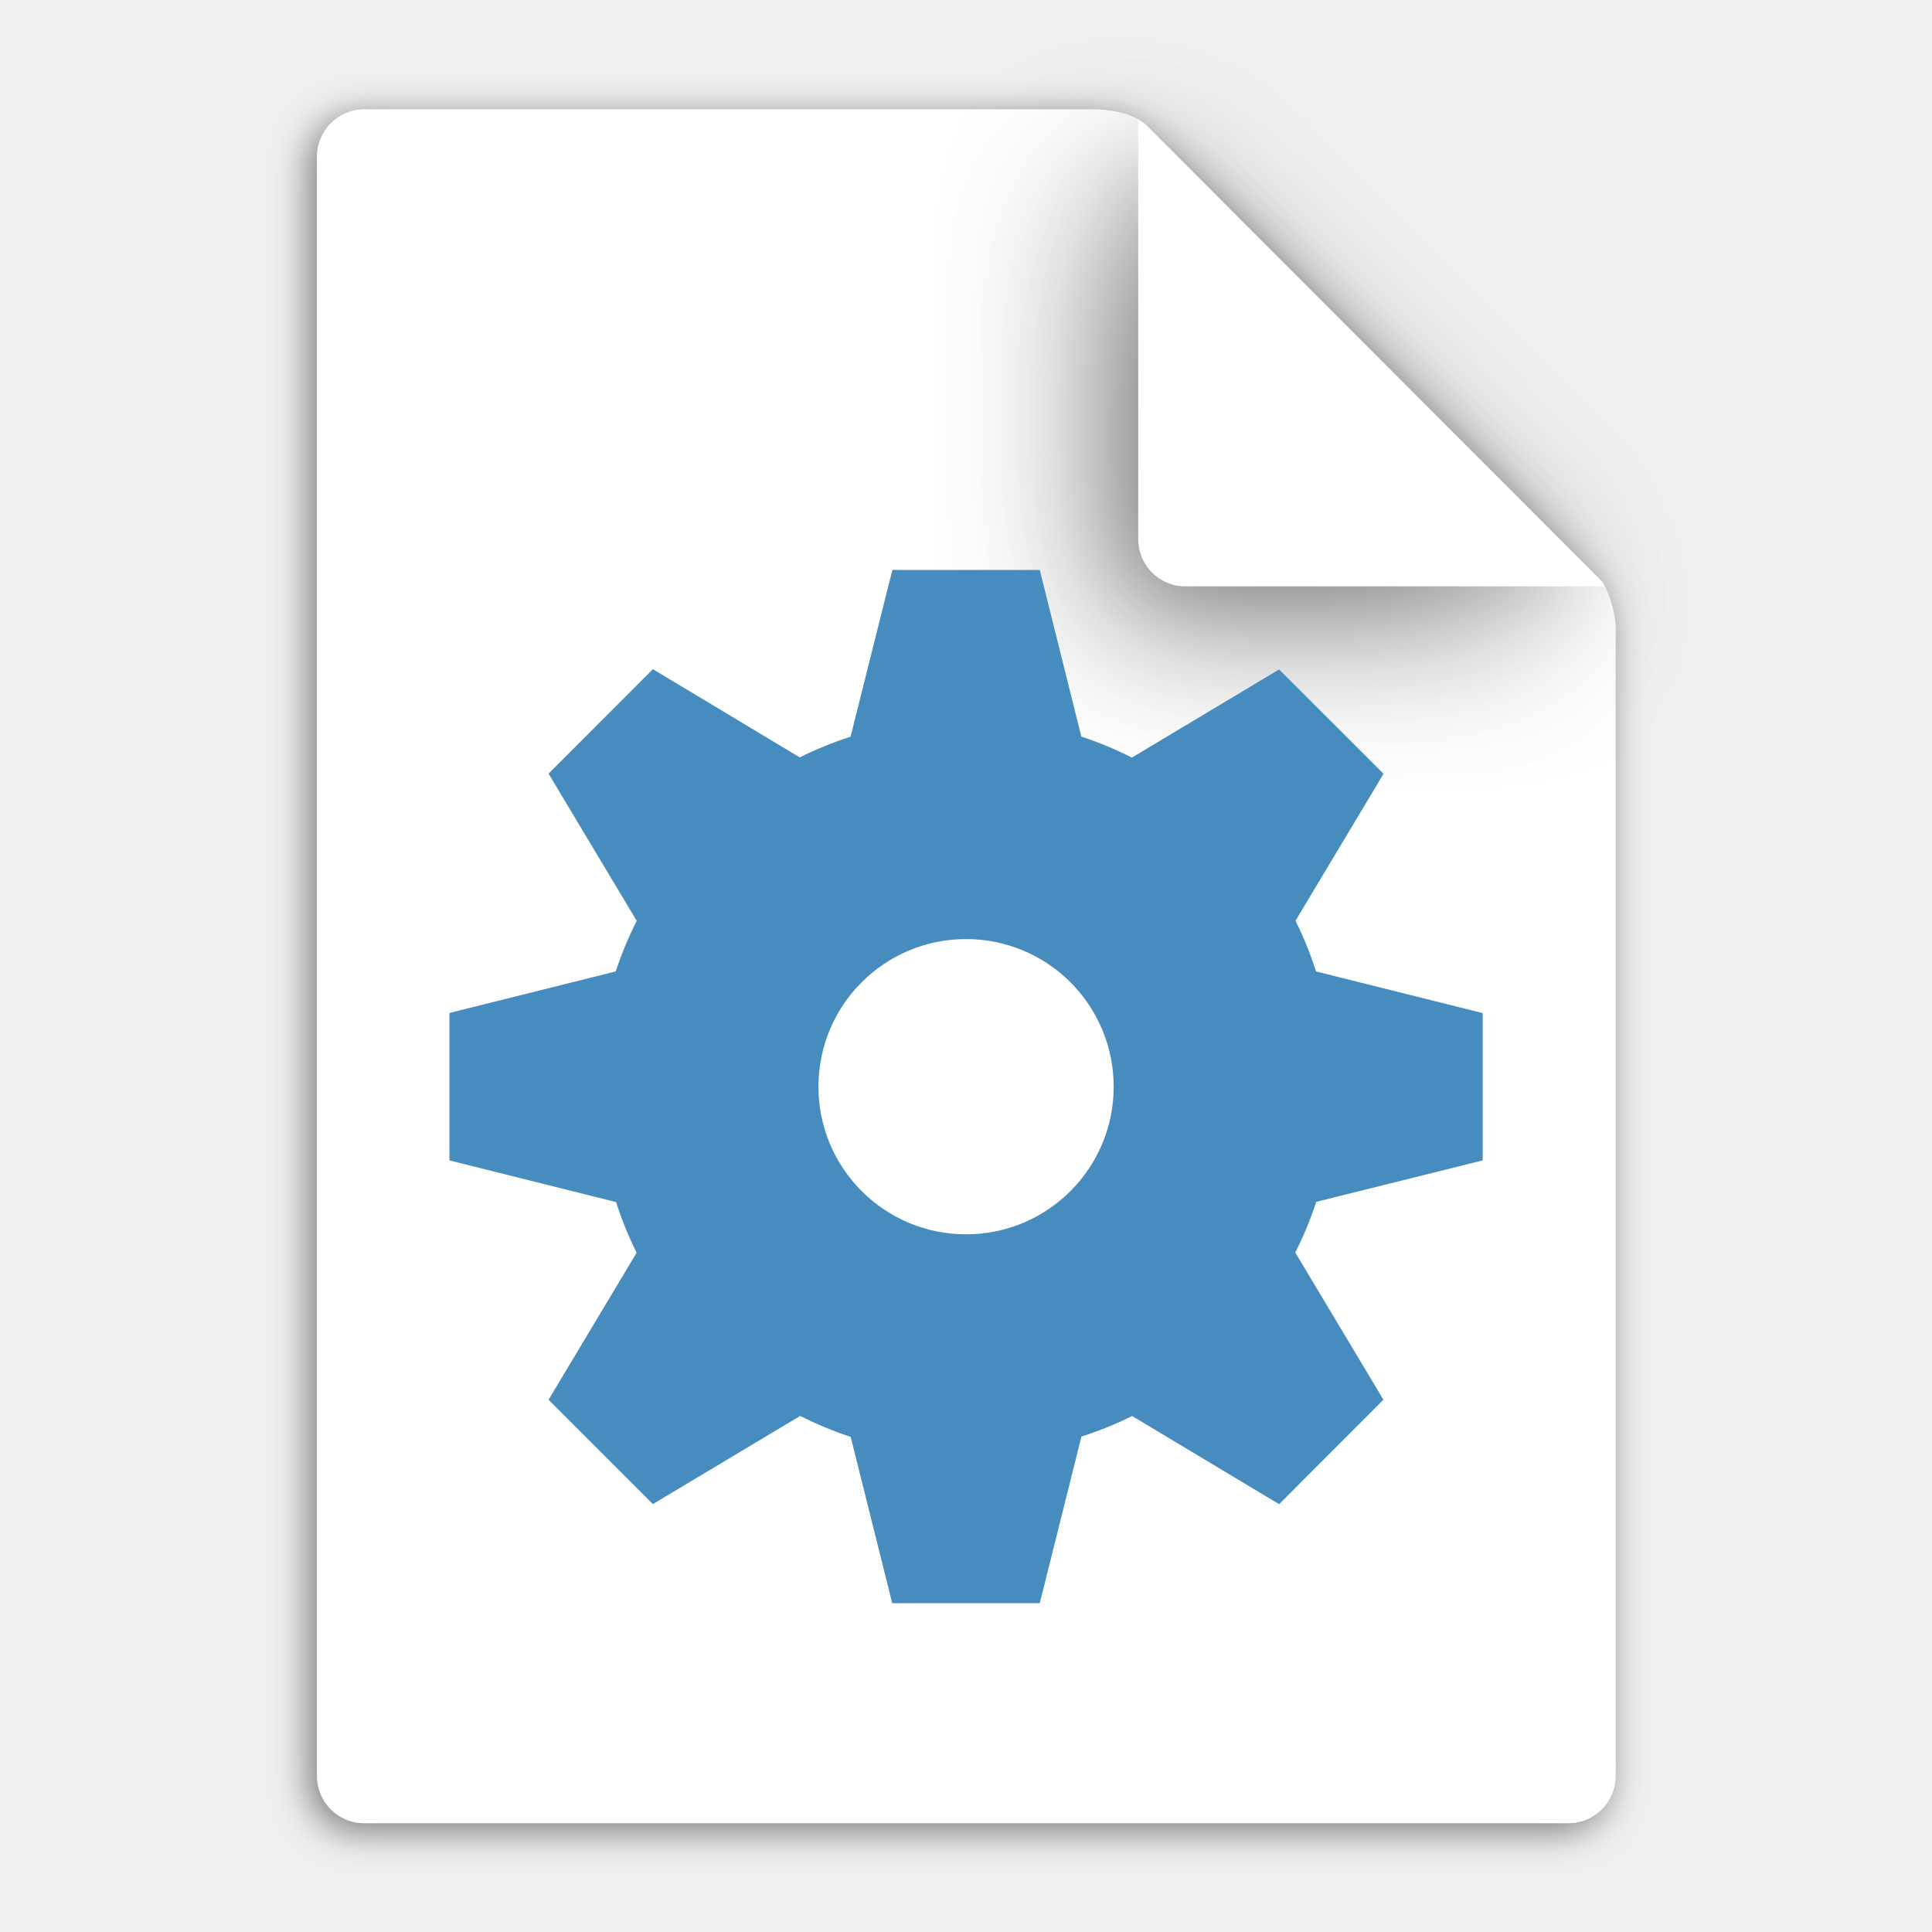
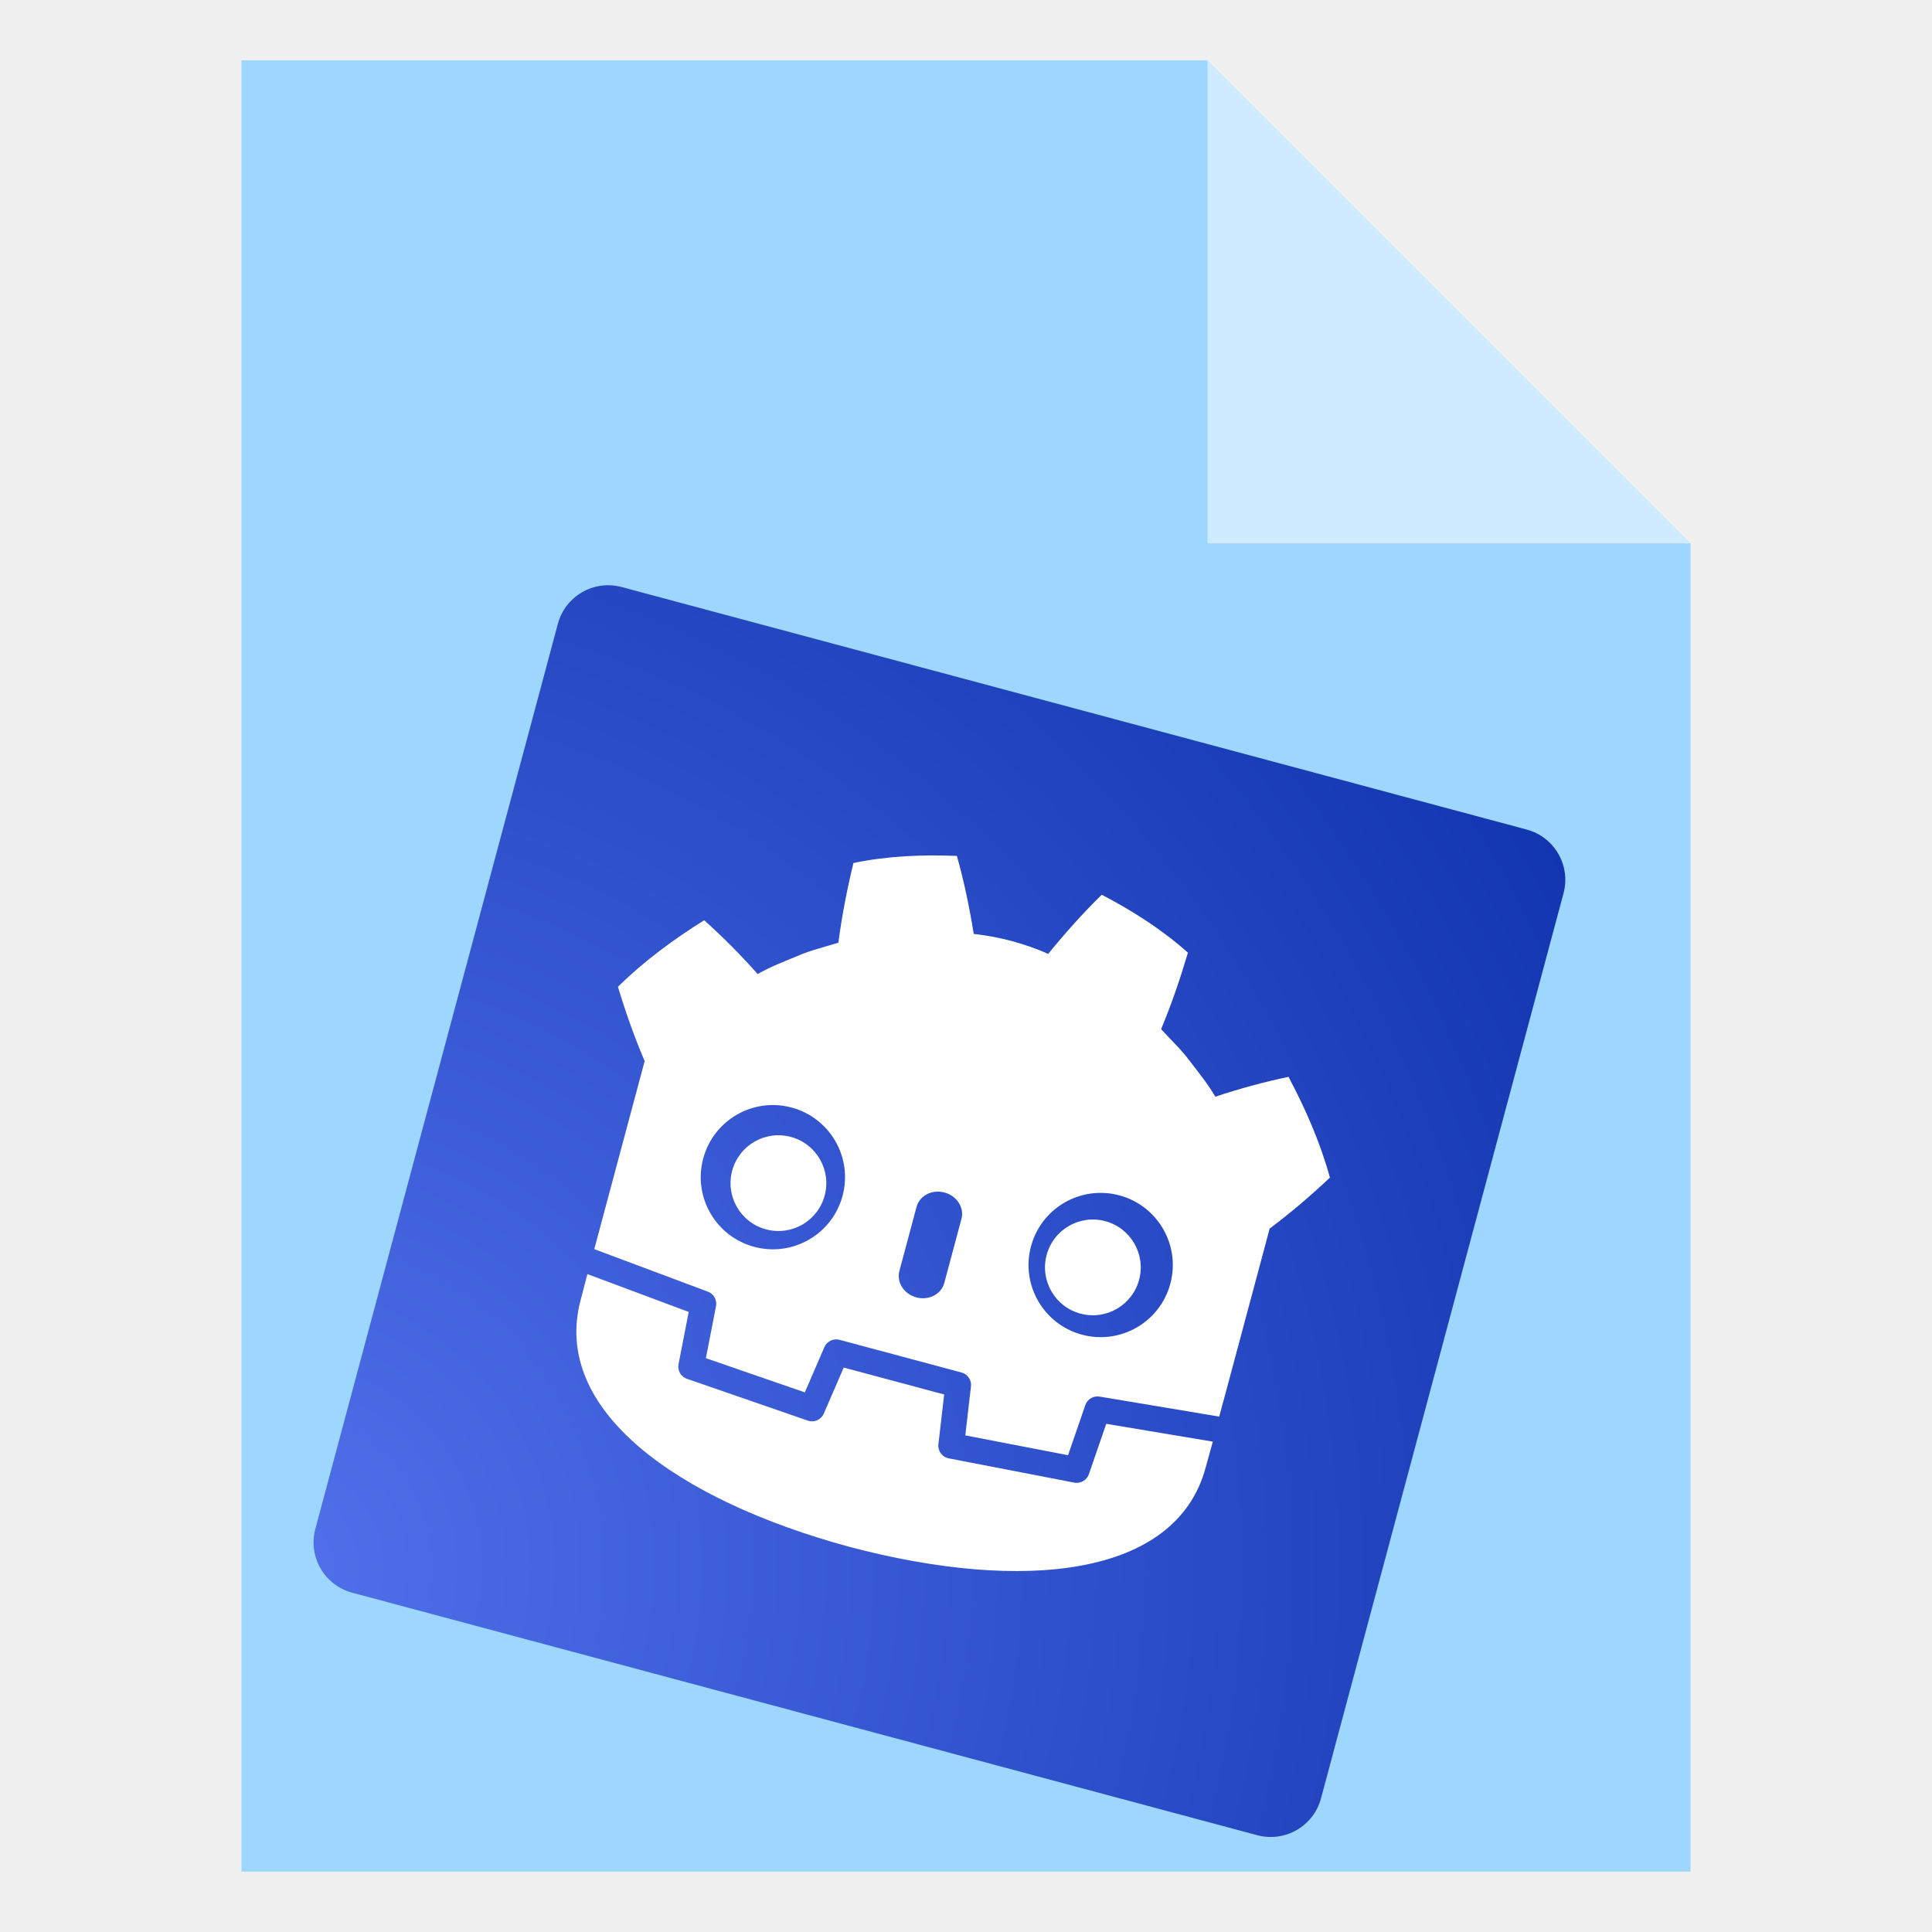
- <svg xmlns="http://www.w3.org/2000/svg" width="16" height="16">
-   <defs>
-     <filter id="a" width="1.076" height="1.057" x="-.041" y="-.026" color-interpolation-filters="sRGB">
-       <feFlood flood-color="#000" flood-opacity=".502" result="flood" />
-       <feGaussianBlur in="SourceGraphic" result="blur" stdDeviation="10" />
-       <feOffset dx="-4" dy="4" in="blur" result="offset" />
-       <feComposite in="flood" in2="offset" operator="in" result="comp1" />
-       <feComposite in="SourceGraphic" in2="comp1" result="comp2" />
-     </filter>
-     <filter id="b" width="2.262" height="2.261" x="-.68" y="-.582" color-interpolation-filters="sRGB">
-       <feFlood flood-color="#000" flood-opacity=".4" result="flood" />
-       <feGaussianBlur in="SourceGraphic" result="blur" stdDeviation="40" />
-       <feOffset dx="-20" dy="20" in="blur" result="offset" />
-       <feComposite in="flood" in2="offset" operator="in" result="comp1" />
-       <feComposite in="SourceGraphic" in2="comp1" result="fbSourceGraphic" />
-       <feColorMatrix in="fbSourceGraphic" result="fbSourceGraphicAlpha" values="0 0 0 -1 0 0 0 0 -1 0 0 0 0 -1 0 0 0 0 1 0" />
-       <feFlood flood-color="#000" flood-opacity=".2" result="flood" />
-       <feGaussianBlur in="fbSourceGraphic" result="blur" stdDeviation="20" />
-       <feOffset dx="-4" dy="4" in="blur" result="offset" />
-       <feComposite in="flood" in2="offset" operator="in" result="comp1" />
-       <feComposite in="fbSourceGraphic" in2="comp1" result="comp2" />
-     </filter>
-   </defs>
-   <path fill="#fff" d="m 193,58 c -13.85,-6.8e-5 -25,11.15 -25,25 v 858 c 0,13.85 11.15,25 25,25 h 638 c 13.85,0 25,-11.15 25,-25 0,0 -0.004,-609.403 -0.006,-609.404 -0.011,-0.54 -0.49,-11.635 -6.799,-23.109 L 727.166,186.282 607.137,66.078 C 600.033,60.162 590.478,58.524 581.41,58.002 Z" filter="url(#a)" transform="scale(.01563)" />
-   <path fill="#fff" d="m 603.107,63.297 c -6.476,-3.684 -14.251,-4.866 -21.697,-5.295 L 193,58 c -13.85,-6.8e-5 -25,11.15 -25,25 v 858 c 0,13.85 11.15,25 25,25 h 638 c 13.85,0 25,-11.15 25,-25 0,0 -0.004,-609.403 -0.006,-609.404 -0.011,-0.505 -0.431,-10.253 -5.654,-20.904 H 628.107 c -13.85,0 -25,-11.15 -25,-25 z" transform="scale(.01563)" />
-   <path fill="#fff" d="M 603.107,63.297 V 285.691 c 0,13.85 11.15,25 25,25 h 222.232 c -0.359,-0.732 -0.739,-1.468 -1.145,-2.205 L 727.166,186.281 607.137,66.078 c -1.27,-1.058 -2.619,-1.979 -4.029,-2.781 z" filter="url(#b)" transform="scale(.01563)" />
-   <path fill="none" d="M0 0H1024V1024H0z" transform="scale(.01563)" />
-   <path fill="#478cbf" d="M7.39 4.721l-.346 1.38a3.056 3.056 0 0 0-.421.171l-1.216-.73-.864.865.73 1.219a3.056 3.056 0 0 0-.174.419l-1.377.344V9.61l1.38.345a3.056 3.056 0 0 0 .17.42l-.729 1.217.864.864 1.22-.73a3.056 3.056 0 0 0 .418.174l.344 1.377h1.222l.345-1.38a3.056 3.056 0 0 0 .42-.17l1.217.73.864-.865-.73-1.219a3.056 3.056 0 0 0 .174-.42l1.378-.343V8.39l-1.38-.345a3.056 3.056 0 0 0-.17-.42l.729-1.217-.865-.864-1.219.73a3.056 3.056 0 0 0-.419-.174L8.611 4.72H7.39zM8 7.777A1.222 1.222 0 0 1 9.223 9 1.222 1.222 0 0 1 8 10.222 1.222 1.222 0 0 1 6.778 9 1.222 1.222 0 0 1 8 7.777z" />
+ <svg xmlns="http://www.w3.org/2000/svg" width="16" height="16" viewBox="0 0 128 128">
+   <path fill="#9dd6ff" d="M16 4h64l32 32v88H16z" />
+   <path fill="#fff" opacity=".5" d="M80 4v32h32z" />
+   <g transform="translate(20 38) scale(.66)">
+     <defs>
+       <radialGradient id="luau_gradient" cx="0" cy="0" r="1" gradientUnits="userSpaceOnUse" gradientTransform="translate(9.1312 116.255) rotate(-45) scale(192.142)">
+         <stop stop-color="#5071EA" />
+         <stop offset="1" stop-color="#00239F" />
+       </radialGradient>
+     </defs>
+     <g transform="rotate(15 64 64)">
+       <rect x="11.744" y="11.744" width="104.511" height="104.511" rx="5.226" fill="url(#luau_gradient)" />
+       <path fill="#fff" transform="translate(27.000 26.998) scale(3.0833)" d="M9.56.683c-1.096.244-2.181.583-3.198 1.095.023.898.081 1.758.199 2.632-.395.253-.81.47-1.178.766-.375.288-.758.564-1.097.901-.678-.448-1.396-.869-2.135-1.241C1.353 5.693.608 6.619 0 7.655c.458.741.936 1.435 1.452 2.094h.014v6.356c.012 0 .023 0 .035.003l3.896.376c.204.02.364.184.378.389l.12 1.72 3.399.242.234-1.587c.03-.206.207-.358.415-.358h4.111c.208 0 .385.152.415.358l.234 1.587 3.399-.242.12-1.72a.42.42 0 01.378-.389l3.895-.376c.012 0 .023-.003.035-.003v-.507h.002V9.75h.014c.516-.659.994-1.353 1.452-2.094-.608-1.036-1.354-1.961-2.151-2.819-.739.372-1.457.793-2.135 1.241-.339-.337-.721-.613-1.096-.901-.369-.296-.784-.513-1.178-.766.117-.874.175-1.734.199-2.632-1.017-.512-2.101-.851-3.198-1.095-.438.736-.838 1.533-1.187 2.312-.414-.069-.829-.094-1.246-.099h-.016c-.417.005-.832.03-1.246.099-.349-.779-.749-1.576-1.188-2.312l.001-.001zM6.476 9.989c1.297 0 2.349 1.051 2.349 2.348s-1.052 2.348-2.349 2.348c-1.296 0-2.348-1.051-2.348-2.348 0-1.297 1.051-2.348 2.348-2.348zm11.049 0c1.296 0 2.348 1.051 2.348 2.348s-1.051 2.348-2.348 2.348-2.349-1.051-2.349-2.348c0-1.297 1.051-2.348 2.349-2.348zm-10.824.93c-.861 0-1.559.698-1.559 1.559s.698 1.558 1.559 1.558c.861 0 1.559-.698 1.559-1.558 0-.86-.697-1.559-1.559-1.559zm10.598 0c-.861 0-1.558.698-1.558 1.559s.697 1.558 1.558 1.558c.861 0 1.559-.698 1.559-1.558 0-.86-.697-1.559-1.559-1.559zm-5.298.453c.417 0 .757.308.757.687v2.162c0 .379-.339.687-.757.687s-.756-.308-.756-.687V12.059c0-.379.339-.687.756-.687zM1.46 16.946c.002.377.006.789.006.871 0 3.701 4.694 5.479 10.527 5.5h.014c5.832-.02 10.526-1.799 10.526-5.5 0-.084.005-.495.007-.871l-3.502.338-.121 1.729a.421.421 0 01-.389.39l-4.181.296a.42.42 0 01-.415-.358l-.238-1.614h-3.386l-.238 1.614a.419.419 0 01-.445.357l-4.151-.296c-.208-.015-.375-.181-.389-.389l-.12-1.729-3.504-.337z" />
+     </g>
+   </g>
</svg>
